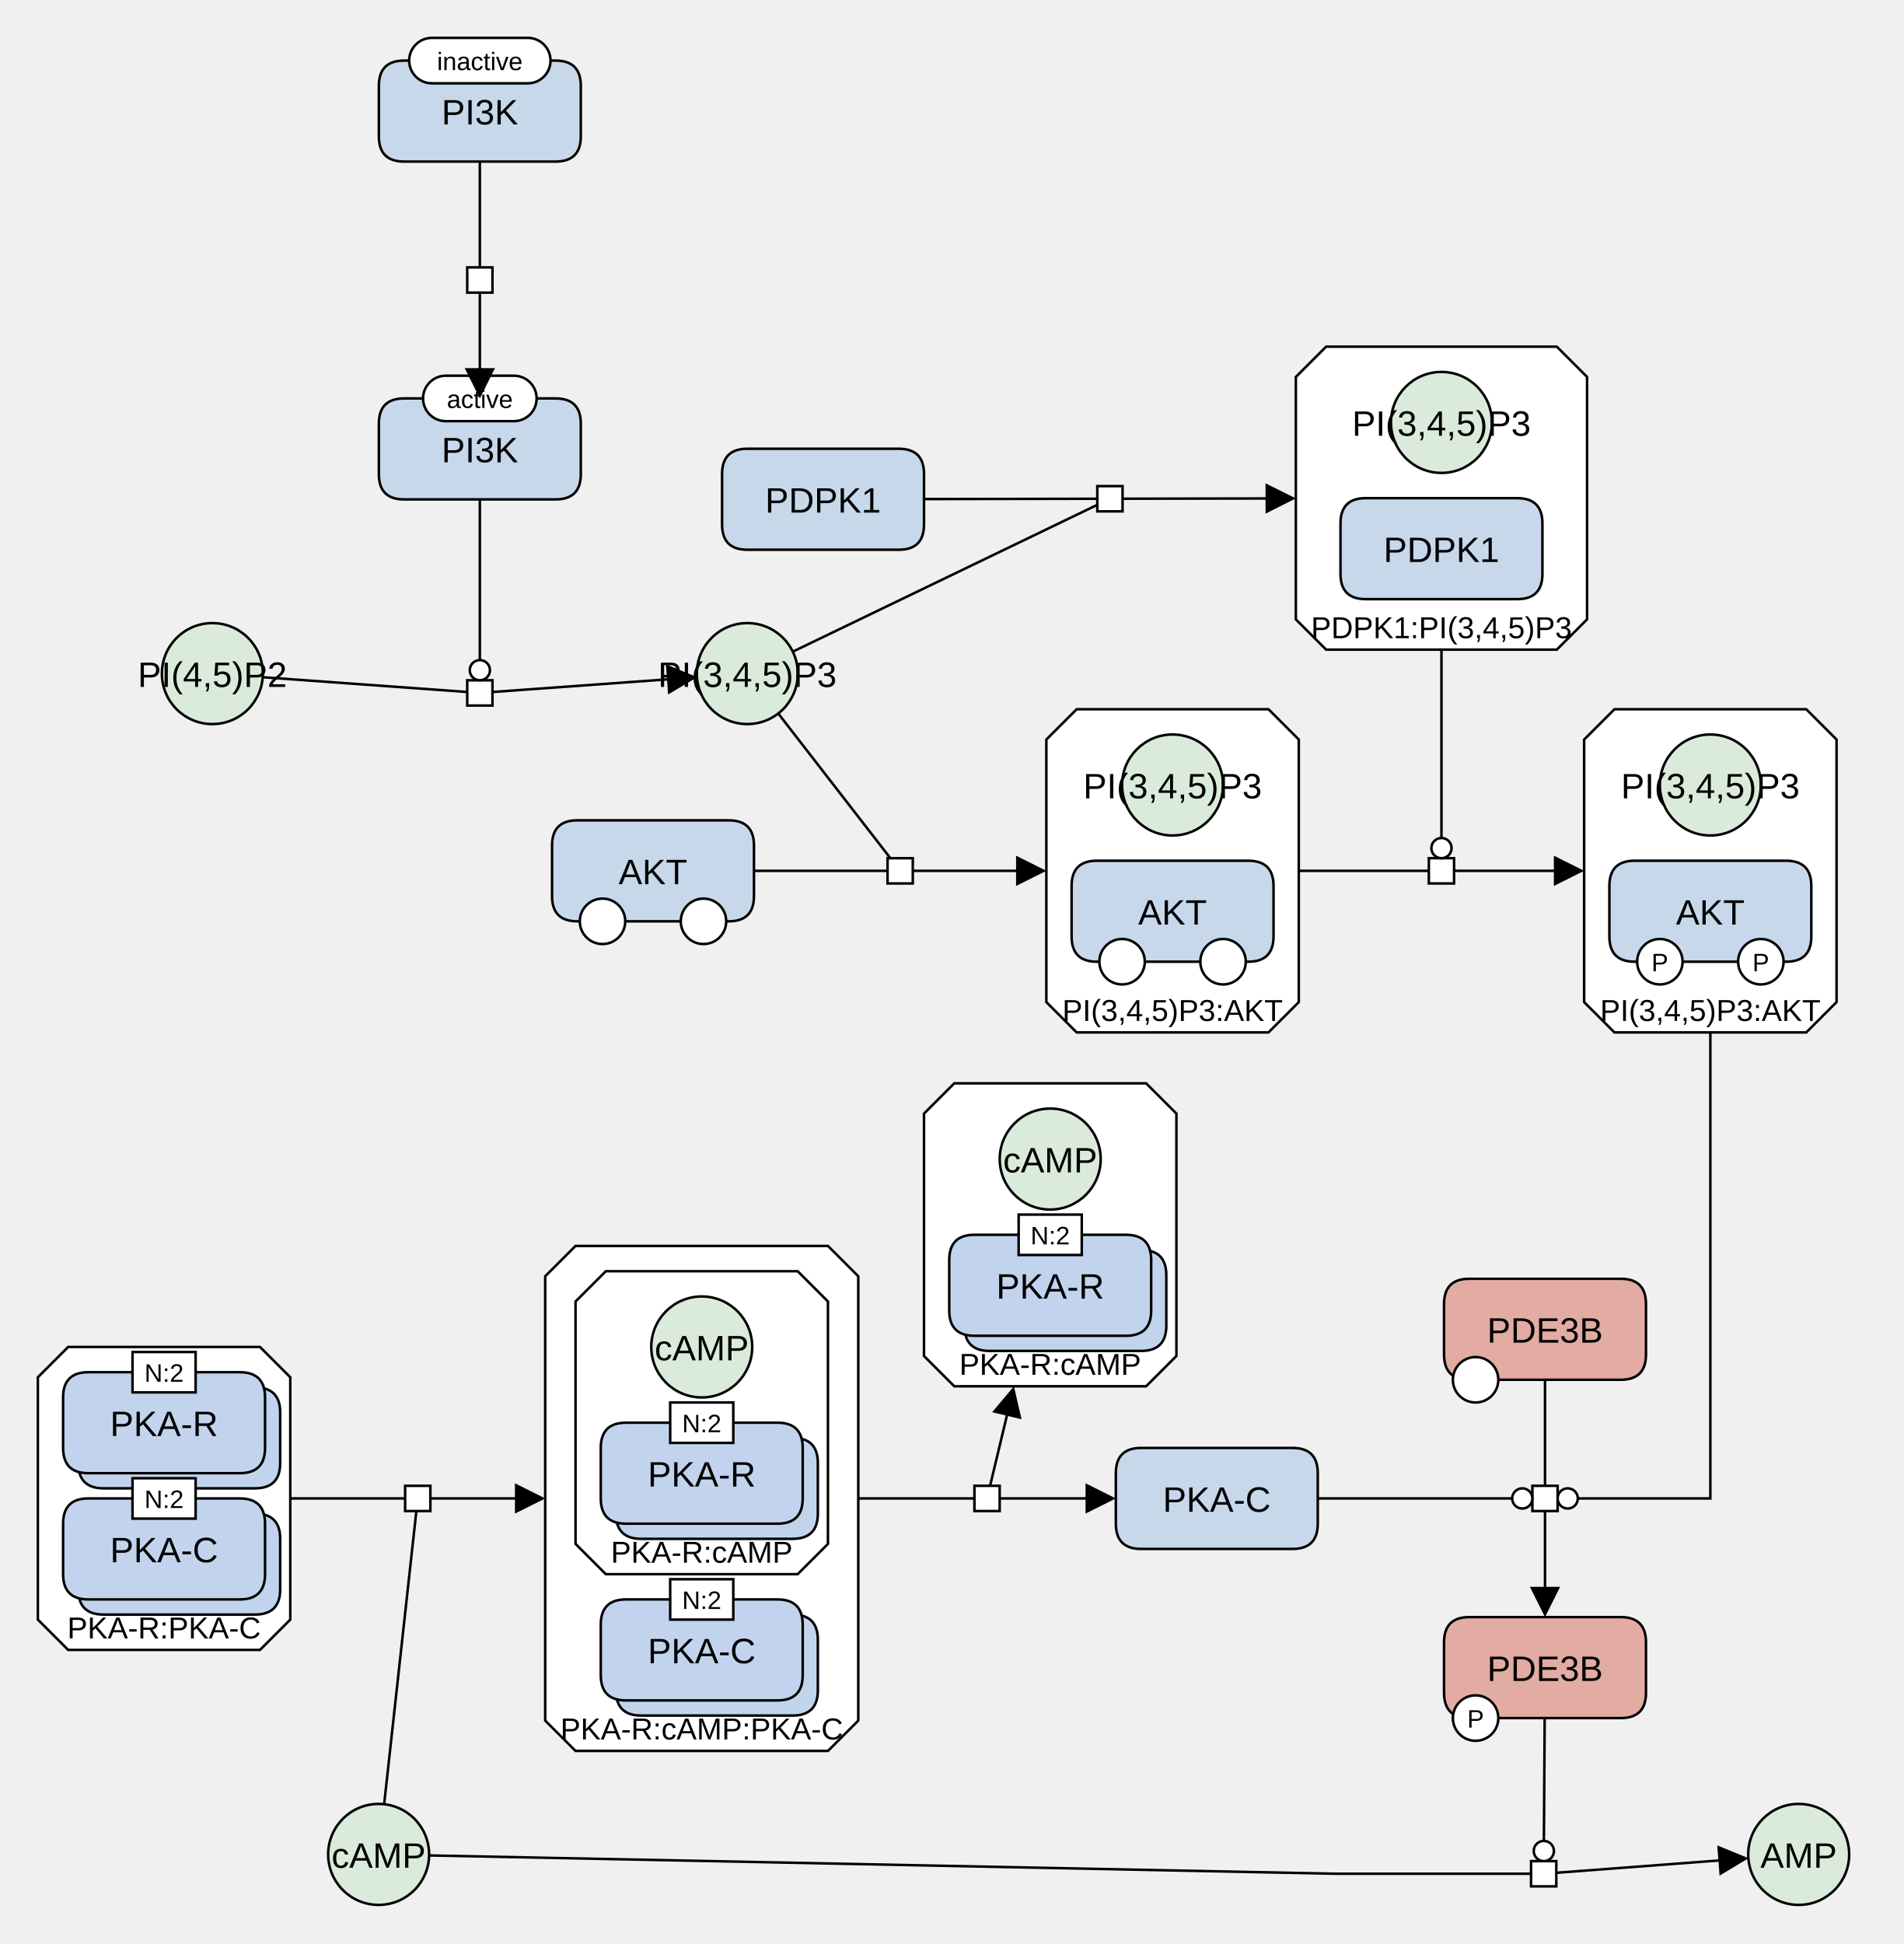
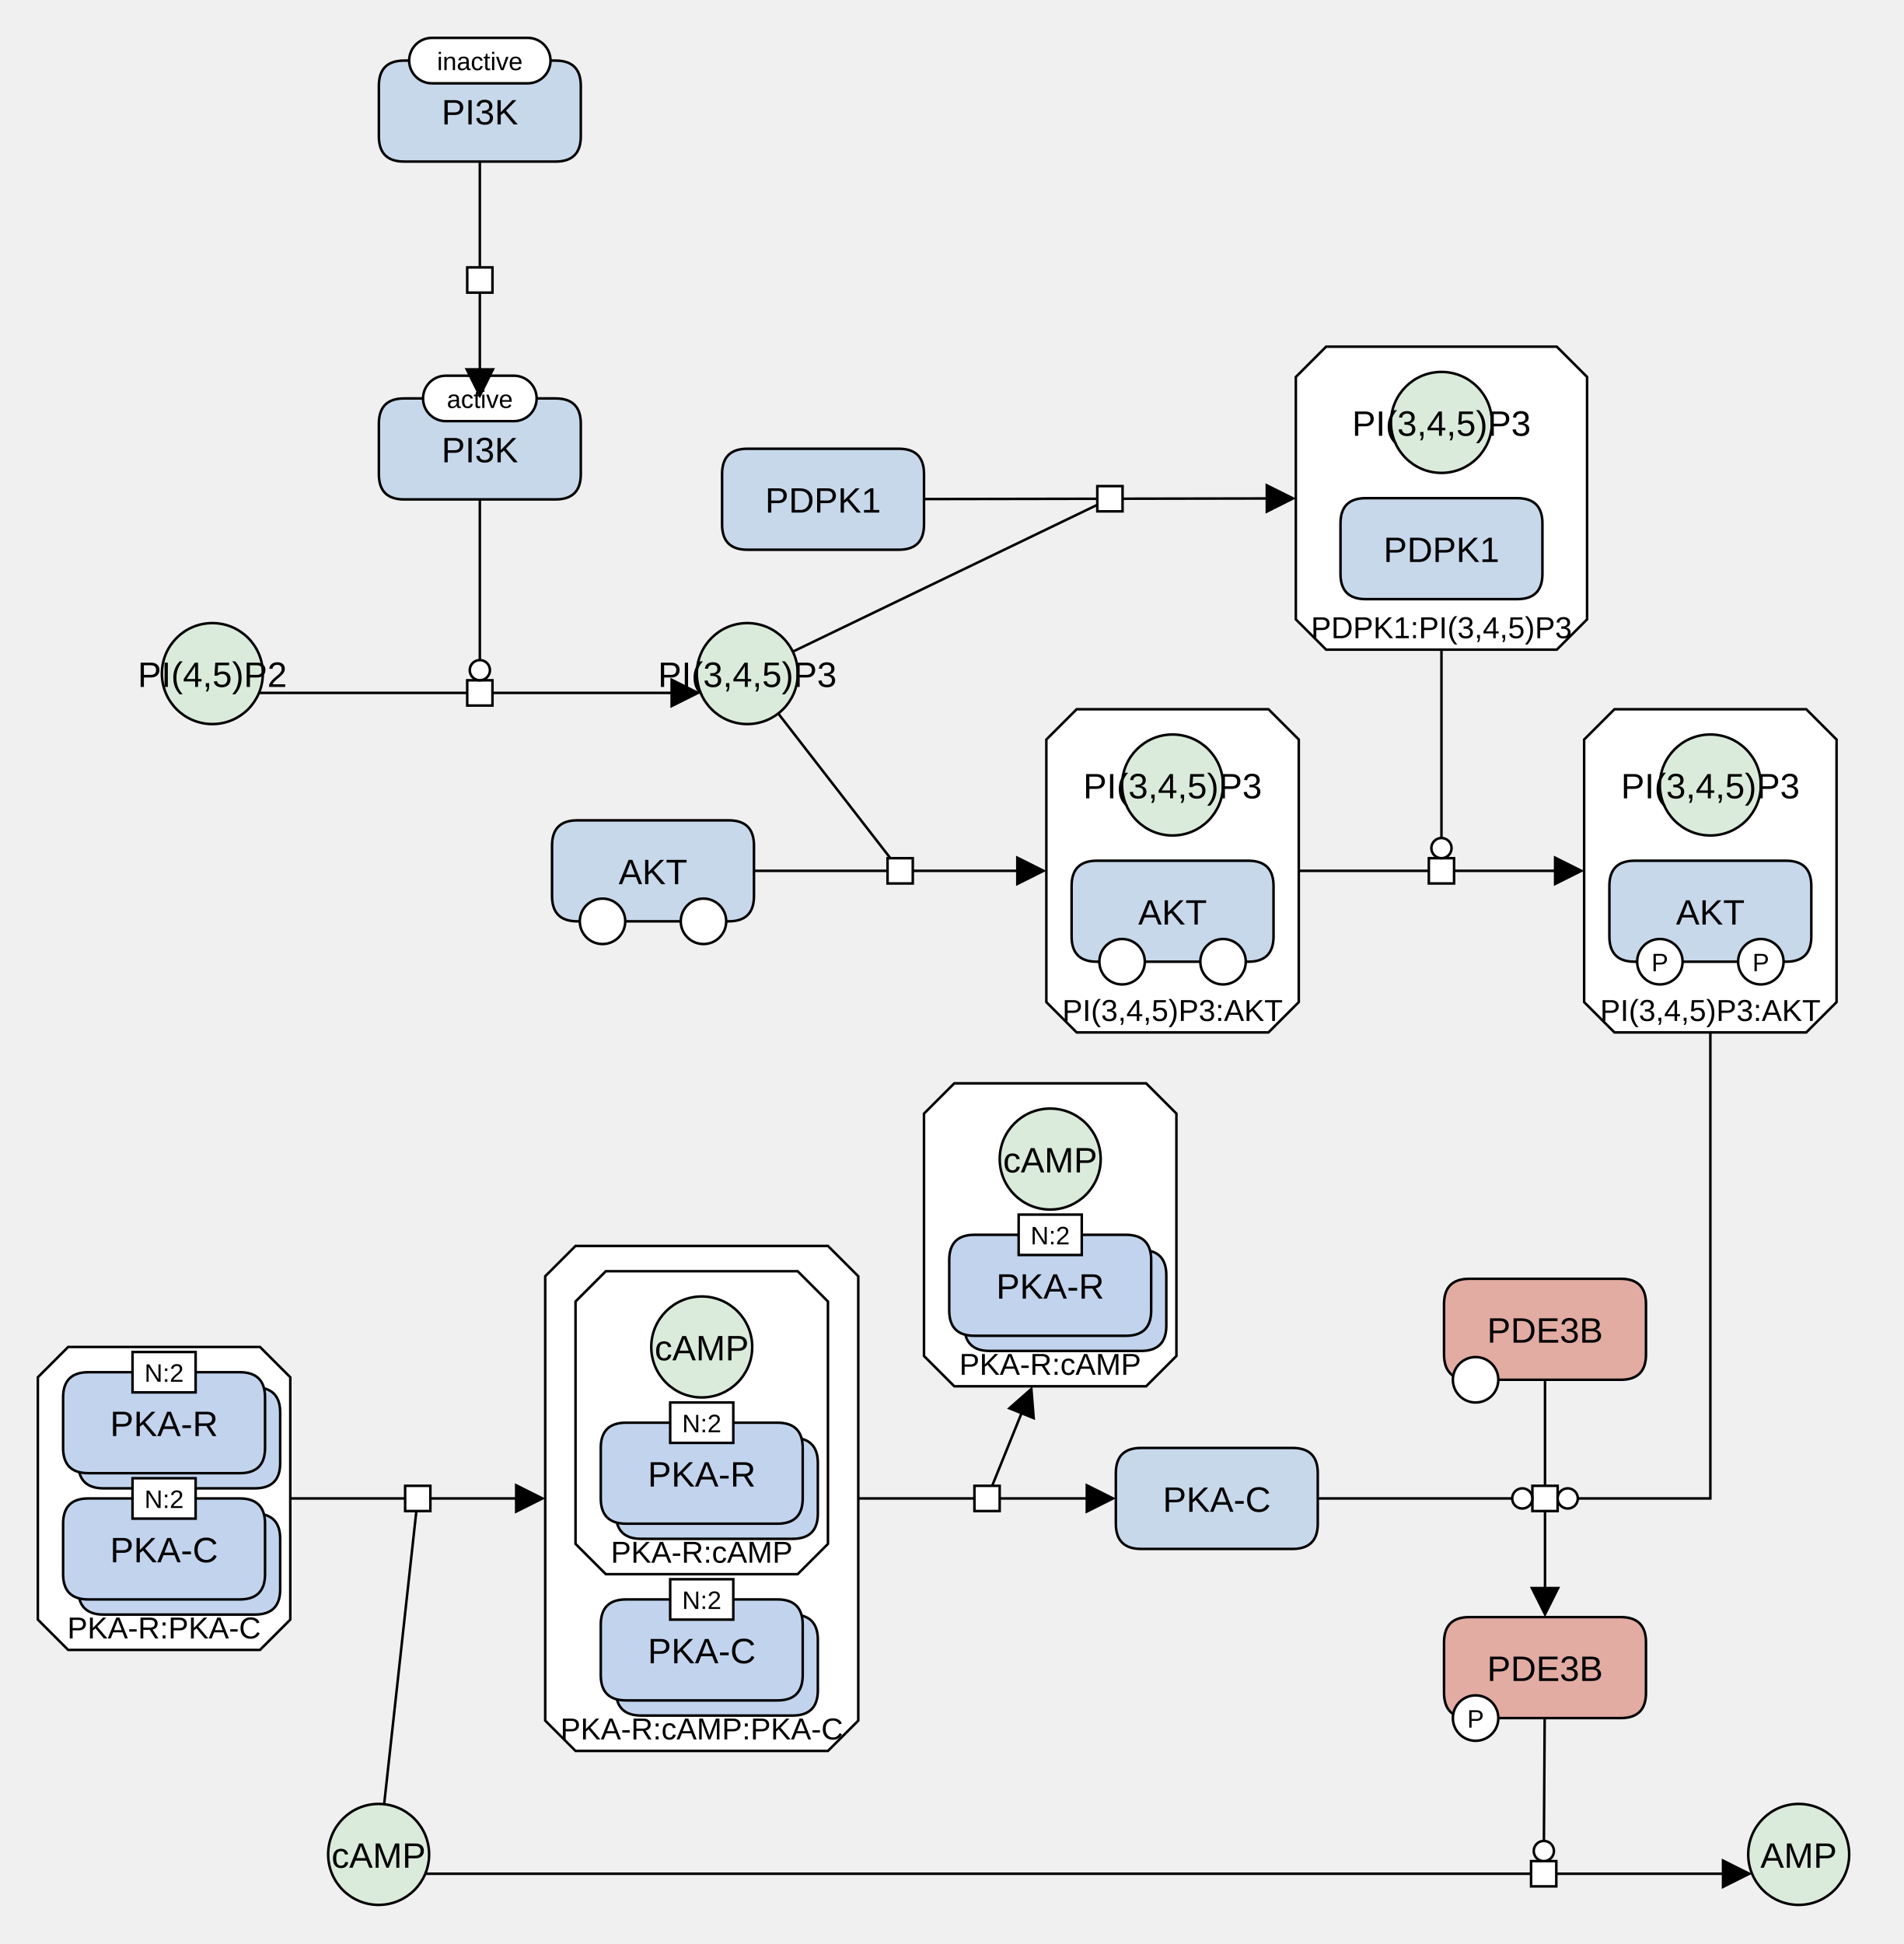
<svg xmlns="http://www.w3.org/2000/svg" width="754" height="770" viewBox="0 0 754 770" stroke-linecap="butt" stroke-miterlimit="10">
  <g transform="translate(-31,-16)">
    <path d="M181.095 183.815 Q181.095 173.815 191.095 173.815 L251.095 173.815 Q261.095 173.815 261.095 183.815 L261.095 203.815 Q261.095 213.815 251.095 213.815 L191.095 213.815 Q181.095 213.815 181.095 203.815 Z" fill="#C8D8EB" class="c-protein" stroke="none" />
    <path d="M181.095 183.815 Q181.095 173.815 191.095 173.815 L251.095 173.815 Q261.095 173.815 261.095 183.815 L261.095 203.815 Q261.095 213.815 251.095 213.815 L191.095 213.815 Q181.095 213.815 181.095 203.815 Z" fill="none" stroke="#000000" />
    <text x="221.095" y="199.106" text-anchor="middle" font-family="'Dialog', Arial, Helvetica, sans-serif" font-size="14" fill="#000000" class="t-protein" stroke="none" xml:space="preserve">PI3K</text>
    <path d="M198.595 173.815 C198.595 168.844 202.624 164.815 207.595 164.815 L234.595 164.815 C239.566 164.815 243.595 168.844 243.595 173.815 L243.595 173.815 C243.595 178.786 239.566 182.815 234.595 182.815 L207.595 182.815 C202.624 182.815 198.595 178.786 198.595 173.815 Z" fill="#FFFFFF" class="c-white" stroke="none" />
    <path d="M198.595 173.815 C198.595 168.844 202.624 164.815 207.595 164.815 L234.595 164.815 C239.566 164.815 243.595 168.844 243.595 173.815 L243.595 173.815 C243.595 178.786 239.566 182.815 234.595 182.815 L207.595 182.815 C202.624 182.815 198.595 178.786 198.595 173.815 Z" fill="none" stroke="#000000" />
    <text x="221.095" y="177.595" text-anchor="middle" font-family="'Dialog', Arial, Helvetica, sans-serif" font-size="10" fill="#000000" class="t-white" stroke="none" xml:space="preserve">active</text>
    <path d="M556.361 153.315 L647.741 153.315 L659.741 165.315 L659.741 261.315 L647.741 273.315 L556.361 273.315 L544.361 261.315 L544.361 165.315 Z" fill="#FFFFFF" class="c-complex" stroke="none" />
    <path d="M556.361 153.315 L647.741 153.315 L659.741 165.315 L659.741 261.315 L647.741 273.315 L556.361 273.315 L544.361 261.315 L544.361 165.315 Z" fill="none" stroke="#000000" />
    <text x="602.051" y="268.779" text-anchor="middle" font-family="'Dialog', Arial, Helvetica, sans-serif" font-size="12" fill="#000000" class="t-page" stroke="none" xml:space="preserve">PDPK1:PI(3,4,5)P3</text>
    <path d="M562.051 223.315 Q562.051 213.315 572.051 213.315 L632.051 213.315 Q642.051 213.315 642.051 223.315 L642.051 243.315 Q642.051 253.315 632.051 253.315 L572.051 253.315 Q562.051 253.315 562.051 243.315 Z" fill="#C8D8EB" class="c-protein" stroke="none" />
    <path d="M562.051 223.315 Q562.051 213.315 572.051 213.315 L632.051 213.315 Q642.051 213.315 642.051 223.315 L642.051 243.315 Q642.051 253.315 632.051 253.315 L572.051 253.315 Q562.051 253.315 562.051 243.315 Z" fill="none" stroke="#000000" />
    <text x="602.051" y="238.606" text-anchor="middle" font-family="'Dialog', Arial, Helvetica, sans-serif" font-size="14" fill="#000000" class="t-protein" stroke="none" xml:space="preserve">PDPK1</text>
    <path d="M582.051 183.315 C582.051 172.268 591.005 163.315 602.051 163.315 L602.051 163.315 C613.097 163.315 622.051 172.268 622.051 183.315 L622.051 183.315 C622.051 194.361 613.097 203.315 602.051 203.315 L602.051 203.315 C591.005 203.315 582.051 194.361 582.051 183.315 Z" fill="#DBEBDB" class="c-metabolite" stroke="none" />
    <path d="M582.051 183.315 C582.051 172.268 591.005 163.315 602.051 163.315 L602.051 163.315 C613.097 163.315 622.051 172.268 622.051 183.315 L622.051 183.315 C622.051 194.361 613.097 203.315 602.051 203.315 L602.051 203.315 C591.005 203.315 582.051 194.361 582.051 183.315 Z" fill="none" stroke="#000000" />
    <text x="602.051" y="188.606" text-anchor="middle" font-family="'Dialog', Arial, Helvetica, sans-serif" font-size="14" fill="#000000" class="t-complex" stroke="none" xml:space="preserve">PI(3,4,5)P3</text>
    <path d="M473.052 599.516 Q473.052 589.516 483.052 589.516 L543.052 589.516 Q553.052 589.516 553.052 599.516 L553.052 619.516 Q553.052 629.516 543.052 629.516 L483.052 629.516 Q473.052 629.516 473.052 619.516 Z" fill="#C8D8EB" class="c-protein" stroke="none" />
    <path d="M473.052 599.516 Q473.052 589.516 483.052 589.516 L543.052 589.516 Q553.052 589.516 553.052 599.516 L553.052 619.516 Q553.052 629.516 543.052 629.516 L483.052 629.516 Q473.052 629.516 473.052 619.516 Z" fill="none" stroke="#000000" />
    <text x="513.052" y="614.807" text-anchor="middle" font-family="'Dialog', Arial, Helvetica, sans-serif" font-size="14" fill="#000000" class="t-protein" stroke="none" xml:space="preserve">PKA-C</text>
    <path d="M670.575 296.926 L746.575 296.926 L758.575 308.926 L758.575 412.926 L746.575 424.926 L670.575 424.926 L658.575 412.926 L658.575 308.926 Z" fill="#FFFFFF" class="c-complex" stroke="none" />
    <path d="M670.575 296.926 L746.575 296.926 L758.575 308.926 L758.575 412.926 L746.575 424.926 L670.575 424.926 L658.575 412.926 L658.575 308.926 Z" fill="none" stroke="#000000" />
    <text x="708.575" y="420.39" text-anchor="middle" font-family="'Dialog', Arial, Helvetica, sans-serif" font-size="12" fill="#000000" class="t-page" stroke="none" xml:space="preserve">PI(3,4,5)P3:AKT</text>
    <path d="M688.575 326.926 C688.575 315.88 697.529 306.926 708.575 306.926 L708.575 306.926 C719.621 306.926 728.575 315.88 728.575 326.926 L728.575 326.926 C728.575 337.972 719.621 346.926 708.575 346.926 L708.575 346.926 C697.529 346.926 688.575 337.972 688.575 326.926 Z" fill="#DBEBDB" class="c-metabolite" stroke="none" />
    <path d="M688.575 326.926 C688.575 315.88 697.529 306.926 708.575 306.926 L708.575 306.926 C719.621 306.926 728.575 315.88 728.575 326.926 L728.575 326.926 C728.575 337.972 719.621 346.926 708.575 346.926 L708.575 346.926 C697.529 346.926 688.575 337.972 688.575 326.926 Z" fill="none" stroke="#000000" />
    <text x="708.575" y="332.217" text-anchor="middle" font-family="'Dialog', Arial, Helvetica, sans-serif" font-size="14" fill="#000000" class="t-complex" stroke="none" xml:space="preserve">PI(3,4,5)P3</text>
    <path d="M668.575 366.926 Q668.575 356.926 678.575 356.926 L738.575 356.926 Q748.575 356.926 748.575 366.926 L748.575 386.926 Q748.575 396.926 738.575 396.926 L678.575 396.926 Q668.575 396.926 668.575 386.926 Z" fill="#C8D8EB" class="c-protein" stroke="none" />
    <path d="M668.575 366.926 Q668.575 356.926 678.575 356.926 L738.575 356.926 Q748.575 356.926 748.575 366.926 L748.575 386.926 Q748.575 396.926 738.575 396.926 L678.575 396.926 Q668.575 396.926 668.575 386.926 Z" fill="none" stroke="#000000" />
    <text x="708.575" y="382.217" text-anchor="middle" font-family="'Dialog', Arial, Helvetica, sans-serif" font-size="14" fill="#000000" class="t-protein" stroke="none" xml:space="preserve">AKT</text>
    <path d="M679.575 396.926 C679.575 391.955 683.605 387.926 688.575 387.926 L688.575 387.926 C693.546 387.926 697.575 391.955 697.575 396.926 L697.575 396.926 C697.575 401.897 693.546 405.926 688.575 405.926 L688.575 405.926 C683.605 405.926 679.575 401.897 679.575 396.926 Z" fill="#FFFFFF" class="c-white" stroke="none" />
    <path d="M679.575 396.926 C679.575 391.955 683.605 387.926 688.575 387.926 L688.575 387.926 C693.546 387.926 697.575 391.955 697.575 396.926 L697.575 396.926 C697.575 401.897 693.546 405.926 688.575 405.926 L688.575 405.926 C683.605 405.926 679.575 401.897 679.575 396.926 Z" fill="none" stroke="#000000" />
    <text x="688.575" y="400.706" text-anchor="middle" font-family="'Dialog', Arial, Helvetica, sans-serif" font-size="10" fill="#000000" class="t-white" stroke="none" xml:space="preserve">P</text>
    <path d="M719.575 396.926 C719.575 391.955 723.605 387.926 728.575 387.926 L728.575 387.926 C733.546 387.926 737.575 391.955 737.575 396.926 L737.575 396.926 C737.575 401.897 733.546 405.926 728.575 405.926 L728.575 405.926 C723.605 405.926 719.575 401.897 719.575 396.926 Z" fill="#FFFFFF" class="c-white" stroke="none" />
    <path d="M719.575 396.926 C719.575 391.955 723.605 387.926 728.575 387.926 L728.575 387.926 C733.546 387.926 737.575 391.955 737.575 396.926 L737.575 396.926 C737.575 401.897 733.546 405.926 728.575 405.926 L728.575 405.926 C723.605 405.926 719.575 401.897 719.575 396.926 Z" fill="none" stroke="#000000" />
    <text x="728.575" y="400.706" text-anchor="middle" font-family="'Dialog', Arial, Helvetica, sans-serif" font-size="10" fill="#000000" class="t-white" stroke="none" xml:space="preserve">P</text>
    <path d="M603.075 532.516 Q603.075 522.516 613.075 522.516 L673.075 522.516 Q683.075 522.516 683.075 532.516 L683.075 552.516 Q683.075 562.516 673.075 562.516 L613.075 562.516 Q603.075 562.516 603.075 552.516 Z" fill="#E2ACA3" class="c-hlProtein" stroke="none" />
    <path d="M603.075 532.516 Q603.075 522.516 613.075 522.516 L673.075 522.516 Q683.075 522.516 683.075 532.516 L683.075 552.516 Q683.075 562.516 673.075 562.516 L613.075 562.516 Q603.075 562.516 603.075 552.516 Z" fill="none" stroke="#000000" />
    <text x="643.075" y="547.807" text-anchor="middle" font-family="'Dialog', Arial, Helvetica, sans-serif" font-size="14" fill="#000000" class="t-hlProtein" stroke="none" xml:space="preserve">PDE3B</text>
    <path d="M606.575 562.516 C606.575 557.545 610.605 553.516 615.575 553.516 L615.575 553.516 C620.546 553.516 624.575 557.545 624.575 562.516 L624.575 562.516 C624.575 567.487 620.546 571.516 615.575 571.516 L615.575 571.516 C610.605 571.516 606.575 567.487 606.575 562.516 Z" fill="#FFFFFF" class="c-white" stroke="none" />
    <path d="M606.575 562.516 C606.575 557.545 610.605 553.516 615.575 553.516 L615.575 553.516 C620.546 553.516 624.575 557.545 624.575 562.516 L624.575 562.516 C624.575 567.487 620.546 571.516 615.575 571.516 L615.575 571.516 C610.605 571.516 606.575 567.487 606.575 562.516 Z" fill="none" stroke="#000000" />
    <path d="M603.075 666.516 Q603.075 656.516 613.075 656.516 L673.075 656.516 Q683.075 656.516 683.075 666.516 L683.075 686.516 Q683.075 696.516 673.075 696.516 L613.075 696.516 Q603.075 696.516 603.075 686.516 Z" fill="#E2ACA3" class="c-hlProtein" stroke="none" />
    <path d="M603.075 666.516 Q603.075 656.516 613.075 656.516 L673.075 656.516 Q683.075 656.516 683.075 666.516 L683.075 686.516 Q683.075 696.516 673.075 696.516 L613.075 696.516 Q603.075 696.516 603.075 686.516 Z" fill="none" stroke="#000000" />
    <text x="643.075" y="681.807" text-anchor="middle" font-family="'Dialog', Arial, Helvetica, sans-serif" font-size="14" fill="#000000" class="t-hlProtein" stroke="none" xml:space="preserve">PDE3B</text>
    <path d="M606.575 696.516 C606.575 691.545 610.605 687.516 615.575 687.516 L615.575 687.516 C620.546 687.516 624.575 691.545 624.575 696.516 L624.575 696.516 C624.575 701.487 620.546 705.516 615.575 705.516 L615.575 705.516 C610.605 705.516 606.575 701.487 606.575 696.516 Z" fill="#FFFFFF" class="c-white" stroke="none" />
    <path d="M606.575 696.516 C606.575 691.545 610.605 687.516 615.575 687.516 L615.575 687.516 C620.546 687.516 624.575 691.545 624.575 696.516 L624.575 696.516 C624.575 701.487 620.546 705.516 615.575 705.516 L615.575 705.516 C610.605 705.516 606.575 701.487 606.575 696.516 Z" fill="none" stroke="#000000" />
    <text x="615.575" y="700.295" text-anchor="middle" font-family="'Dialog', Arial, Helvetica, sans-serif" font-size="10" fill="#000000" class="t-white" stroke="none" xml:space="preserve">P</text>
    <path d="M161 750.516 C161 739.47 169.954 730.516 181 730.516 L181 730.516 C192.046 730.516 201 739.47 201 750.516 L201 750.516 C201 761.562 192.046 770.516 181 770.516 L181 770.516 C169.954 770.516 161 761.562 161 750.516 Z" fill="#DBEBDB" class="c-metabolite" stroke="none" />
    <path d="M161 750.516 C161 739.47 169.954 730.516 181 730.516 L181 730.516 C192.046 730.516 201 739.47 201 750.516 L201 750.516 C201 761.562 192.046 770.516 181 770.516 L181 770.516 C169.954 770.516 161 761.562 161 750.516 Z" fill="none" stroke="#000000" />
    <text x="181" y="755.807" text-anchor="middle" font-family="'Dialog', Arial, Helvetica, sans-serif" font-size="14" fill="#000000" class="t-metabolite" stroke="none" xml:space="preserve">cAMP</text>
    <path d="M723.575 750.516 C723.575 739.47 732.529 730.516 743.575 730.516 L743.575 730.516 C754.621 730.516 763.575 739.47 763.575 750.516 L763.575 750.516 C763.575 761.562 754.621 770.516 743.575 770.516 L743.575 770.516 C732.529 770.516 723.575 761.562 723.575 750.516 Z" fill="#DBEBDB" class="c-metabolite" stroke="none" />
    <path d="M723.575 750.516 C723.575 739.47 732.529 730.516 743.575 730.516 L743.575 730.516 C754.621 730.516 763.575 739.47 763.575 750.516 L763.575 750.516 C763.575 761.562 754.621 770.516 743.575 770.516 L743.575 770.516 C732.529 770.516 723.575 761.562 723.575 750.516 Z" fill="none" stroke="#000000" />
    <text x="743.575" y="755.807" text-anchor="middle" font-family="'Dialog', Arial, Helvetica, sans-serif" font-size="14" fill="#000000" class="t-metabolite" stroke="none" xml:space="preserve">AMP</text>
    <path d="M181.095 50 Q181.095 40 191.095 40 L251.095 40 Q261.095 40 261.095 50 L261.095 70 Q261.095 80 251.095 80 L191.095 80 Q181.095 80 181.095 70 Z" fill="#C8D8EB" class="c-protein" stroke="none" />
    <path d="M181.095 50 Q181.095 40 191.095 40 L251.095 40 Q261.095 40 261.095 50 L261.095 70 Q261.095 80 251.095 80 L191.095 80 Q181.095 80 181.095 70 Z" fill="none" stroke="#000000" />
    <text x="221.095" y="65.291" text-anchor="middle" font-family="'Dialog', Arial, Helvetica, sans-serif" font-size="14" fill="#000000" class="t-protein" stroke="none" xml:space="preserve">PI3K</text>
    <path d="M193.095 40 C193.095 35.029 197.124 31 202.095 31 L240.095 31 C245.066 31 249.095 35.029 249.095 40 L249.095 40 C249.095 44.971 245.066 49 240.095 49 L202.095 49 C197.124 49 193.095 44.971 193.095 40 Z" fill="#FFFFFF" class="c-white" stroke="none" />
    <path d="M193.095 40 C193.095 35.029 197.124 31 202.095 31 L240.095 31 C245.066 31 249.095 35.029 249.095 40 L249.095 40 C249.095 44.971 245.066 49 240.095 49 L202.095 49 C197.124 49 193.095 44.971 193.095 40 Z" fill="none" stroke="#000000" />
    <text x="221.095" y="43.779" text-anchor="middle" font-family="'Dialog', Arial, Helvetica, sans-serif" font-size="10" fill="#000000" class="t-white" stroke="none" xml:space="preserve">inactive</text>
    <path d="M249.696 350.926 Q249.696 340.926 259.696 340.926 L319.696 340.926 Q329.696 340.926 329.696 350.926 L329.696 370.926 Q329.696 380.926 319.696 380.926 L259.696 380.926 Q249.696 380.926 249.696 370.926 Z" fill="#C8D8EB" class="c-protein" stroke="none" />
    <path d="M249.696 350.926 Q249.696 340.926 259.696 340.926 L319.696 340.926 Q329.696 340.926 329.696 350.926 L329.696 370.926 Q329.696 380.926 319.696 380.926 L259.696 380.926 Q249.696 380.926 249.696 370.926 Z" fill="none" stroke="#000000" />
    <text x="289.696" y="366.217" text-anchor="middle" font-family="'Dialog', Arial, Helvetica, sans-serif" font-size="14" fill="#000000" class="t-protein" stroke="none" xml:space="preserve">AKT</text>
    <path d="M260.696 380.926 C260.696 375.955 264.726 371.926 269.696 371.926 L269.696 371.926 C274.667 371.926 278.696 375.955 278.696 380.926 L278.696 380.926 C278.696 385.897 274.667 389.926 269.696 389.926 L269.696 389.926 C264.726 389.926 260.696 385.897 260.696 380.926 Z" fill="#FFFFFF" class="c-white" stroke="none" />
    <path d="M260.696 380.926 C260.696 375.955 264.726 371.926 269.696 371.926 L269.696 371.926 C274.667 371.926 278.696 375.955 278.696 380.926 L278.696 380.926 C278.696 385.897 274.667 389.926 269.696 389.926 L269.696 389.926 C264.726 389.926 260.696 385.897 260.696 380.926 Z" fill="none" stroke="#000000" />
    <path d="M300.696 380.926 C300.696 375.955 304.726 371.926 309.696 371.926 L309.696 371.926 C314.667 371.926 318.696 375.955 318.696 380.926 L318.696 380.926 C318.696 385.897 314.667 389.926 309.696 389.926 L309.696 389.926 C304.726 389.926 300.696 385.897 300.696 380.926 Z" fill="#FFFFFF" class="c-white" stroke="none" />
    <path d="M300.696 380.926 C300.696 375.955 304.726 371.926 309.696 371.926 L309.696 371.926 C314.667 371.926 318.696 375.955 318.696 380.926 L318.696 380.926 C318.696 385.897 314.667 389.926 309.696 389.926 L309.696 389.926 C304.726 389.926 300.696 385.897 300.696 380.926 Z" fill="none" stroke="#000000" />
    <path d="M58 549.516 L134 549.516 L146 561.516 L146 657.516 L134 669.516 L58 669.516 L46 657.516 L46 561.516 Z" fill="#FFFFFF" class="c-complex" stroke="none" />
    <path d="M58 549.516 L134 549.516 L146 561.516 L146 657.516 L134 669.516 L58 669.516 L46 657.516 L46 561.516 Z" fill="none" stroke="#000000" />
    <text x="96" y="664.98" text-anchor="middle" font-family="'Dialog', Arial, Helvetica, sans-serif" font-size="12" fill="#000000" class="t-complex" stroke="none" xml:space="preserve">PKA-R:PKA-C</text>
    <path d="M62 575.516 Q62 565.516 72 565.516 L132 565.516 Q142 565.516 142 575.516 L142 595.516 Q142 605.516 132 605.516 L72 605.516 Q62 605.516 62 595.516 Z" fill="#C2D4ED" class="c-protein" stroke="none" />
    <path d="M62 575.516 Q62 565.516 72 565.516 L132 565.516 Q142 565.516 142 575.516 L142 595.516 Q142 605.516 132 605.516 L72 605.516 Q62 605.516 62 595.516 Z" fill="none" stroke="#000000" />
    <path d="M56 569.516 Q56 559.516 66 559.516 L126 559.516 Q136 559.516 136 569.516 L136 589.516 Q136 599.516 126 599.516 L66 599.516 Q56 599.516 56 589.516 Z" fill="#C2D4ED" class="c-protein" stroke="none" />
    <path d="M56 569.516 Q56 559.516 66 559.516 L126 559.516 Q136 559.516 136 569.516 L136 589.516 Q136 599.516 126 599.516 L66 599.516 Q56 599.516 56 589.516 Z" fill="none" stroke="#000000" />
    <text x="96" y="584.807" text-anchor="middle" font-family="'Dialog', Arial, Helvetica, sans-serif" font-size="14" fill="#000000" class="t-protein" stroke="none" xml:space="preserve">PKA-R</text>
    <path d="M83.5 551.516 L108.5 551.516 L108.5 567.516 L83.5 567.516 Z" fill="#FFFFFF" class="c-white" stroke="none" />
    <path d="M83.5 551.516 L108.5 551.516 L108.5 567.516 L83.5 567.516 Z" fill="none" stroke="#000000" />
    <text x="96" y="563.295" text-anchor="middle" font-family="'Dialog', Arial, Helvetica, sans-serif" font-size="10" fill="#000000" class="t-white" stroke="none" xml:space="preserve">N:2</text>
    <path d="M62 625.516 Q62 615.516 72 615.516 L132 615.516 Q142 615.516 142 625.516 L142 645.516 Q142 655.516 132 655.516 L72 655.516 Q62 655.516 62 645.516 Z" fill="#C2D4ED" class="c-protein" stroke="none" />
    <path d="M62 625.516 Q62 615.516 72 615.516 L132 615.516 Q142 615.516 142 625.516 L142 645.516 Q142 655.516 132 655.516 L72 655.516 Q62 655.516 62 645.516 Z" fill="none" stroke="#000000" />
    <path d="M56 619.516 Q56 609.516 66 609.516 L126 609.516 Q136 609.516 136 619.516 L136 639.516 Q136 649.516 126 649.516 L66 649.516 Q56 649.516 56 639.516 Z" fill="#C2D4ED" class="c-protein" stroke="none" />
    <path d="M56 619.516 Q56 609.516 66 609.516 L126 609.516 Q136 609.516 136 619.516 L136 639.516 Q136 649.516 126 649.516 L66 649.516 Q56 649.516 56 639.516 Z" fill="none" stroke="#000000" />
    <text x="96" y="634.807" text-anchor="middle" font-family="'Dialog', Arial, Helvetica, sans-serif" font-size="14" fill="#000000" class="t-protein" stroke="none" xml:space="preserve">PKA-C</text>
    <path d="M83.5 601.516 L108.5 601.516 L108.5 617.516 L83.5 617.516 Z" fill="#FFFFFF" class="c-white" stroke="none" />
    <path d="M83.5 601.516 L108.5 601.516 L108.5 617.516 L83.5 617.516 Z" fill="none" stroke="#000000" />
    <text x="96" y="613.295" text-anchor="middle" font-family="'Dialog', Arial, Helvetica, sans-serif" font-size="10" fill="#000000" class="t-white" stroke="none" xml:space="preserve">N:2</text>
    <path d="M258.993 509.516 L359.013 509.516 L371.013 521.516 L371.013 697.516 L359.013 709.516 L258.993 709.516 L246.993 697.516 L246.993 521.516 Z" fill="#FFFFFF" class="c-complex" stroke="none" />
    <path d="M258.993 509.516 L359.013 509.516 L371.013 521.516 L371.013 697.516 L359.013 709.516 L258.993 709.516 L246.993 697.516 L246.993 521.516 Z" fill="none" stroke="#000000" />
    <text x="309.003" y="704.98" text-anchor="middle" font-family="'Dialog', Arial, Helvetica, sans-serif" font-size="12" fill="#000000" class="t-page" stroke="none" xml:space="preserve">PKA-R:cAMP:PKA-C</text>
    <path d="M271.003 519.516 L347.003 519.516 L359.003 531.516 L359.003 627.516 L347.003 639.516 L271.003 639.516 L259.003 627.516 L259.003 531.516 Z" fill="#FFFFFF" class="c-complex" stroke="none" />
    <path d="M271.003 519.516 L347.003 519.516 L359.003 531.516 L359.003 627.516 L347.003 639.516 L271.003 639.516 L259.003 627.516 L259.003 531.516 Z" fill="none" stroke="#000000" />
    <text x="309.003" y="634.98" text-anchor="middle" font-family="'Dialog', Arial, Helvetica, sans-serif" font-size="12" fill="#000000" class="t-complex" stroke="none" xml:space="preserve">PKA-R:cAMP</text>
    <path d="M275.003 595.516 Q275.003 585.516 285.003 585.516 L345.003 585.516 Q355.003 585.516 355.003 595.516 L355.003 615.516 Q355.003 625.516 345.003 625.516 L285.003 625.516 Q275.003 625.516 275.003 615.516 Z" fill="#C2D4ED" class="c-protein" stroke="none" />
    <path d="M275.003 595.516 Q275.003 585.516 285.003 585.516 L345.003 585.516 Q355.003 585.516 355.003 595.516 L355.003 615.516 Q355.003 625.516 345.003 625.516 L285.003 625.516 Q275.003 625.516 275.003 615.516 Z" fill="none" stroke="#000000" />
    <path d="M269.003 589.516 Q269.003 579.516 279.003 579.516 L339.003 579.516 Q349.003 579.516 349.003 589.516 L349.003 609.516 Q349.003 619.516 339.003 619.516 L279.003 619.516 Q269.003 619.516 269.003 609.516 Z" fill="#C2D4ED" class="c-protein" stroke="none" />
    <path d="M269.003 589.516 Q269.003 579.516 279.003 579.516 L339.003 579.516 Q349.003 579.516 349.003 589.516 L349.003 609.516 Q349.003 619.516 339.003 619.516 L279.003 619.516 Q269.003 619.516 269.003 609.516 Z" fill="none" stroke="#000000" />
    <text x="309.003" y="604.807" text-anchor="middle" font-family="'Dialog', Arial, Helvetica, sans-serif" font-size="14" fill="#000000" class="t-protein" stroke="none" xml:space="preserve">PKA-R</text>
    <path d="M296.503 571.516 L321.503 571.516 L321.503 587.516 L296.503 587.516 Z" fill="#FFFFFF" class="c-white" stroke="none" />
    <path d="M296.503 571.516 L321.503 571.516 L321.503 587.516 L296.503 587.516 Z" fill="none" stroke="#000000" />
    <text x="309.003" y="583.295" text-anchor="middle" font-family="'Dialog', Arial, Helvetica, sans-serif" font-size="10" fill="#000000" class="t-white" stroke="none" xml:space="preserve">N:2</text>
    <path d="M289.003 549.516 C289.003 538.47 297.957 529.516 309.003 529.516 L309.003 529.516 C320.049 529.516 329.003 538.47 329.003 549.516 L329.003 549.516 C329.003 560.562 320.049 569.516 309.003 569.516 L309.003 569.516 C297.957 569.516 289.003 560.562 289.003 549.516 Z" fill="#DBEBDB" class="c-metabolite" stroke="none" />
    <path d="M289.003 549.516 C289.003 538.47 297.957 529.516 309.003 529.516 L309.003 529.516 C320.049 529.516 329.003 538.47 329.003 549.516 L329.003 549.516 C329.003 560.562 320.049 569.516 309.003 569.516 L309.003 569.516 C297.957 569.516 289.003 560.562 289.003 549.516 Z" fill="none" stroke="#000000" />
    <text x="309.003" y="554.807" text-anchor="middle" font-family="'Dialog', Arial, Helvetica, sans-serif" font-size="14" fill="#000000" class="t-metabolite" stroke="none" xml:space="preserve">cAMP</text>
    <path d="M275.003 665.516 Q275.003 655.516 285.003 655.516 L345.003 655.516 Q355.003 655.516 355.003 665.516 L355.003 685.516 Q355.003 695.516 345.003 695.516 L285.003 695.516 Q275.003 695.516 275.003 685.516 Z" fill="#C2D4ED" class="c-protein" stroke="none" />
    <path d="M275.003 665.516 Q275.003 655.516 285.003 655.516 L345.003 655.516 Q355.003 655.516 355.003 665.516 L355.003 685.516 Q355.003 695.516 345.003 695.516 L285.003 695.516 Q275.003 695.516 275.003 685.516 Z" fill="none" stroke="#000000" />
    <path d="M269.003 659.516 Q269.003 649.516 279.003 649.516 L339.003 649.516 Q349.003 649.516 349.003 659.516 L349.003 679.516 Q349.003 689.516 339.003 689.516 L279.003 689.516 Q269.003 689.516 269.003 679.516 Z" fill="#C2D4ED" class="c-protein" stroke="none" />
    <path d="M269.003 659.516 Q269.003 649.516 279.003 649.516 L339.003 649.516 Q349.003 649.516 349.003 659.516 L349.003 679.516 Q349.003 689.516 339.003 689.516 L279.003 689.516 Q269.003 689.516 269.003 679.516 Z" fill="none" stroke="#000000" />
    <text x="309.003" y="674.807" text-anchor="middle" font-family="'Dialog', Arial, Helvetica, sans-serif" font-size="14" fill="#000000" class="t-protein" stroke="none" xml:space="preserve">PKA-C</text>
    <path d="M296.503 641.516 L321.503 641.516 L321.503 657.516 L296.503 657.516 Z" fill="#FFFFFF" class="c-white" stroke="none" />
    <path d="M296.503 641.516 L321.503 641.516 L321.503 657.516 L296.503 657.516 Z" fill="none" stroke="#000000" />
    <text x="309.003" y="653.295" text-anchor="middle" font-family="'Dialog', Arial, Helvetica, sans-serif" font-size="10" fill="#000000" class="t-white" stroke="none" xml:space="preserve">N:2</text>
    <path d="M409.052 445.092 L485.052 445.092 L497.052 457.092 L497.052 553.092 L485.052 565.092 L409.052 565.092 L397.052 553.092 L397.052 457.092 Z" fill="#FFFFFF" class="c-complex" stroke="none" />
    <path d="M409.052 445.092 L485.052 445.092 L497.052 457.092 L497.052 553.092 L485.052 565.092 L409.052 565.092 L397.052 553.092 L397.052 457.092 Z" fill="none" stroke="#000000" />
    <text x="447.052" y="560.556" text-anchor="middle" font-family="'Dialog', Arial, Helvetica, sans-serif" font-size="12" fill="#000000" class="t-complex" stroke="none" xml:space="preserve">PKA-R:cAMP</text>
    <path d="M413.052 521.092 Q413.052 511.092 423.052 511.092 L483.052 511.092 Q493.052 511.092 493.052 521.092 L493.052 541.092 Q493.052 551.092 483.052 551.092 L423.052 551.092 Q413.052 551.092 413.052 541.092 Z" fill="#C2D4ED" class="c-protein" stroke="none" />
    <path d="M413.052 521.092 Q413.052 511.092 423.052 511.092 L483.052 511.092 Q493.052 511.092 493.052 521.092 L493.052 541.092 Q493.052 551.092 483.052 551.092 L423.052 551.092 Q413.052 551.092 413.052 541.092 Z" fill="none" stroke="#000000" />
    <path d="M407.052 515.092 Q407.052 505.092 417.052 505.092 L477.052 505.092 Q487.052 505.092 487.052 515.092 L487.052 535.092 Q487.052 545.092 477.052 545.092 L417.052 545.092 Q407.052 545.092 407.052 535.092 Z" fill="#C2D4ED" class="c-protein" stroke="none" />
    <path d="M407.052 515.092 Q407.052 505.092 417.052 505.092 L477.052 505.092 Q487.052 505.092 487.052 515.092 L487.052 535.092 Q487.052 545.092 477.052 545.092 L417.052 545.092 Q407.052 545.092 407.052 535.092 Z" fill="none" stroke="#000000" />
    <text x="447.052" y="530.384" text-anchor="middle" font-family="'Dialog', Arial, Helvetica, sans-serif" font-size="14" fill="#000000" class="t-protein" stroke="none" xml:space="preserve">PKA-R</text>
    <path d="M434.552 497.092 L459.552 497.092 L459.552 513.092 L434.552 513.092 Z" fill="#FFFFFF" class="c-white" stroke="none" />
    <path d="M434.552 497.092 L459.552 497.092 L459.552 513.092 L434.552 513.092 Z" fill="none" stroke="#000000" />
    <text x="447.052" y="508.872" text-anchor="middle" font-family="'Dialog', Arial, Helvetica, sans-serif" font-size="10" fill="#000000" class="t-white" stroke="none" xml:space="preserve">N:2</text>
    <path d="M427.052 475.092 C427.052 464.046 436.006 455.092 447.052 455.092 L447.052 455.092 C458.098 455.092 467.052 464.046 467.052 475.092 L467.052 475.092 C467.052 486.139 458.098 495.092 447.052 495.092 L447.052 495.092 C436.006 495.092 427.052 486.139 427.052 475.092 Z" fill="#DBEBDB" class="c-metabolite" stroke="none" />
    <path d="M427.052 475.092 C427.052 464.046 436.006 455.092 447.052 455.092 L447.052 455.092 C458.098 455.092 467.052 464.046 467.052 475.092 L467.052 475.092 C467.052 486.139 458.098 495.092 447.052 495.092 L447.052 495.092 C436.006 495.092 427.052 486.139 427.052 475.092 Z" fill="none" stroke="#000000" />
    <text x="447.052" y="480.384" text-anchor="middle" font-family="'Dialog', Arial, Helvetica, sans-serif" font-size="14" fill="#000000" class="t-metabolite" stroke="none" xml:space="preserve">cAMP</text>
    <path d="M95.129 282.8 C95.129 271.754 104.083 262.8 115.129 262.8 L115.129 262.8 C126.175 262.8 135.129 271.754 135.129 282.8 L135.129 282.8 C135.129 293.846 126.175 302.8 115.129 302.8 L115.129 302.8 C104.083 302.8 95.129 293.846 95.129 282.8 Z" fill="#DBEBDB" class="c-metabolite" stroke="none" />
    <path d="M95.129 282.8 C95.129 271.754 104.083 262.8 115.129 262.8 L115.129 262.8 C126.175 262.8 135.129 271.754 135.129 282.8 L135.129 282.8 C135.129 293.846 126.175 302.8 115.129 302.8 L115.129 302.8 C104.083 302.8 95.129 293.846 95.129 282.8 Z" fill="none" stroke="#000000" />
    <text x="115.129" y="288.091" text-anchor="middle" font-family="'Dialog', Arial, Helvetica, sans-serif" font-size="14" fill="#000000" class="t-page" stroke="none" xml:space="preserve">PI(4,5)P2</text>
    <path d="M307.061 282.8 C307.061 271.754 316.015 262.8 327.061 262.8 L327.061 262.8 C338.107 262.8 347.061 271.754 347.061 282.8 L347.061 282.8 C347.061 293.846 338.107 302.8 327.061 302.8 L327.061 302.8 C316.015 302.8 307.061 293.846 307.061 282.8 Z" fill="#DBEBDB" class="c-metabolite" stroke="none" />
    <path d="M307.061 282.8 C307.061 271.754 316.015 262.8 327.061 262.8 L327.061 262.8 C338.107 262.8 347.061 271.754 347.061 282.8 L347.061 282.8 C347.061 293.846 338.107 302.8 327.061 302.8 L327.061 302.8 C316.015 302.8 307.061 293.846 307.061 282.8 Z" fill="none" stroke="#000000" />
    <text x="327.061" y="288.091" text-anchor="middle" font-family="'Dialog', Arial, Helvetica, sans-serif" font-size="14" fill="#000000" class="t-page" stroke="none" xml:space="preserve">PI(3,4,5)P3</text>
    <path d="M457.526 296.926 L533.526 296.926 L545.526 308.926 L545.526 412.926 L533.526 424.926 L457.526 424.926 L445.526 412.926 L445.526 308.926 Z" fill="#FFFFFF" class="c-complex" stroke="none" />
    <path d="M457.526 296.926 L533.526 296.926 L545.526 308.926 L545.526 412.926 L533.526 424.926 L457.526 424.926 L445.526 412.926 L445.526 308.926 Z" fill="none" stroke="#000000" />
    <text x="495.526" y="420.39" text-anchor="middle" font-family="'Dialog', Arial, Helvetica, sans-serif" font-size="12" fill="#000000" class="t-page" stroke="none" xml:space="preserve">PI(3,4,5)P3:AKT</text>
    <path d="M475.526 326.926 C475.526 315.88 484.48 306.926 495.526 306.926 L495.526 306.926 C506.572 306.926 515.526 315.88 515.526 326.926 L515.526 326.926 C515.526 337.972 506.572 346.926 495.526 346.926 L495.526 346.926 C484.48 346.926 475.526 337.972 475.526 326.926 Z" fill="#DBEBDB" class="c-metabolite" stroke="none" />
    <path d="M475.526 326.926 C475.526 315.88 484.48 306.926 495.526 306.926 L495.526 306.926 C506.572 306.926 515.526 315.88 515.526 326.926 L515.526 326.926 C515.526 337.972 506.572 346.926 495.526 346.926 L495.526 346.926 C484.48 346.926 475.526 337.972 475.526 326.926 Z" fill="none" stroke="#000000" />
    <text x="495.526" y="332.217" text-anchor="middle" font-family="'Dialog', Arial, Helvetica, sans-serif" font-size="14" fill="#000000" class="t-complex" stroke="none" xml:space="preserve">PI(3,4,5)P3</text>
    <path d="M455.526 366.926 Q455.526 356.926 465.526 356.926 L525.526 356.926 Q535.526 356.926 535.526 366.926 L535.526 386.926 Q535.526 396.926 525.526 396.926 L465.526 396.926 Q455.526 396.926 455.526 386.926 Z" fill="#C8D8EB" class="c-protein" stroke="none" />
    <path d="M455.526 366.926 Q455.526 356.926 465.526 356.926 L525.526 356.926 Q535.526 356.926 535.526 366.926 L535.526 386.926 Q535.526 396.926 525.526 396.926 L465.526 396.926 Q455.526 396.926 455.526 386.926 Z" fill="none" stroke="#000000" />
    <text x="495.526" y="382.217" text-anchor="middle" font-family="'Dialog', Arial, Helvetica, sans-serif" font-size="14" fill="#000000" class="t-protein" stroke="none" xml:space="preserve">AKT</text>
    <path d="M466.526 396.926 C466.526 391.955 470.555 387.926 475.526 387.926 L475.526 387.926 C480.497 387.926 484.526 391.955 484.526 396.926 L484.526 396.926 C484.526 401.897 480.497 405.926 475.526 405.926 L475.526 405.926 C470.555 405.926 466.526 401.897 466.526 396.926 Z" fill="#FFFFFF" class="c-white" stroke="none" />
    <path d="M466.526 396.926 C466.526 391.955 470.555 387.926 475.526 387.926 L475.526 387.926 C480.497 387.926 484.526 391.955 484.526 396.926 L484.526 396.926 C484.526 401.897 480.497 405.926 475.526 405.926 L475.526 405.926 C470.555 405.926 466.526 401.897 466.526 396.926 Z" fill="none" stroke="#000000" />
    <path d="M506.526 396.926 C506.526 391.955 510.555 387.926 515.526 387.926 L515.526 387.926 C520.497 387.926 524.526 391.955 524.526 396.926 L524.526 396.926 C524.526 401.897 520.497 405.926 515.526 405.926 L515.526 405.926 C510.555 405.926 506.526 401.897 506.526 396.926 Z" fill="#FFFFFF" class="c-white" stroke="none" />
    <path d="M506.526 396.926 C506.526 391.955 510.555 387.926 515.526 387.926 L515.526 387.926 C520.497 387.926 524.526 391.955 524.526 396.926 L524.526 396.926 C524.526 401.897 520.497 405.926 515.526 405.926 L515.526 405.926 C510.555 405.926 506.526 401.897 506.526 396.926 Z" fill="none" stroke="#000000" />
    <path d="M317.061 203.745 Q317.061 193.745 327.061 193.745 L387.061 193.745 Q397.061 193.745 397.061 203.745 L397.061 223.745 Q397.061 233.745 387.061 233.745 L327.061 233.745 Q317.061 233.745 317.061 223.745 Z" fill="#C8D8EB" class="c-protein" stroke="none" />
    <path d="M317.061 203.745 Q317.061 193.745 327.061 193.745 L387.061 193.745 Q397.061 193.745 397.061 203.745 L397.061 223.745 Q397.061 233.745 387.061 233.745 L327.061 233.745 Q317.061 233.745 317.061 223.745 Z" fill="none" stroke="#000000" />
    <text x="357.061" y="219.036" text-anchor="middle" font-family="'Dialog', Arial, Helvetica, sans-serif" font-size="14" fill="#000000" class="t-protein" stroke="none" xml:space="preserve">PDPK1</text>
    <path d="M597.051 355.926 L607.051 355.926 L607.051 365.926 L597.051 365.926 Z" fill="#FFFFFF" class="c-white" stroke="none" />
    <path d="M597.051 355.926 L607.051 355.926 L607.051 365.926 L597.051 365.926 Z" fill="none" stroke="#000000" />
    <path d="M216.095 121.907 L226.095 121.907 L226.095 131.907 L216.095 131.907 Z" fill="#FFFFFF" class="c-white" stroke="none" />
    <path d="M216.095 121.907 L226.095 121.907 L226.095 131.907 L216.095 131.907 Z" fill="none" stroke="#000000" />
    <path d="M637.549 753.17 L647.549 753.17 L647.549 763.17 L637.549 763.17 Z" fill="#FFFFFF" class="c-white" stroke="none" />
    <path d="M637.549 753.17 L647.549 753.17 L647.549 763.17 L637.549 763.17 Z" fill="none" stroke="#000000" />
    <path d="M216.095 285.454 L226.095 285.454 L226.095 295.454 L216.095 295.454 Z" fill="#FFFFFF" class="c-white" stroke="none" />
    <path d="M216.095 285.454 L226.095 285.454 L226.095 295.454 L216.095 295.454 Z" fill="none" stroke="#000000" />
    <path d="M382.611 355.926 L392.611 355.926 L392.611 365.926 L382.611 365.926 Z" fill="#FFFFFF" class="c-white" stroke="none" />
    <path d="M382.611 355.926 L392.611 355.926 L392.611 365.926 L382.611 365.926 Z" fill="none" stroke="#000000" />
    <path d="M465.711 208.545 L475.711 208.545 L475.711 218.545 L465.711 218.545 Z" fill="#FFFFFF" class="c-white" stroke="none" />
    <path d="M465.711 208.545 L475.711 208.545 L475.711 218.545 L465.711 218.545 Z" fill="none" stroke="#000000" />
    <path d="M638.075 604.516 L648.075 604.516 L648.075 614.516 L638.075 614.516 Z" fill="#FFFFFF" class="c-white" stroke="none" />
    <path d="M638.075 604.516 L648.075 604.516 L648.075 614.516 L638.075 614.516 Z" fill="none" stroke="#000000" />
    <path d="M417.033 604.516 L427.033 604.516 L427.033 614.516 L417.033 614.516 Z" fill="#FFFFFF" class="c-white" stroke="none" />
    <path d="M417.033 604.516 L427.033 604.516 L427.033 614.516 L417.033 614.516 Z" fill="none" stroke="#000000" />
    <path d="M191.496 604.516 L201.496 604.516 L201.496 614.516 L191.496 614.516 Z" fill="#FFFFFF" class="c-white" stroke="none" />
    <path d="M191.496 604.516 L201.496 604.516 L201.496 614.516 L191.496 614.516 Z" fill="none" stroke="#000000" />
    <path d="M545.526 360.926 L597.051 360.926" fill="none" stroke="#000000" />
    <path d="M607.051 360.926 L647.575 360.926" fill="none" stroke="#000000" />
    <path d="M658.575 360.926 L646.575 366.926 L646.575 354.926 Z" fill="#000000" stroke="none" />
    <path d="M602.051 273.315 L602.051 347.926" fill="none" stroke="#000000" />
    <circle cx="602.051" cy="351.926" r="4" fill="white" class="c-white" stroke="#000000" />
    <path d="M221.095 80 L221.095 121.907" fill="none" stroke="#000000" />
    <path d="M221.095 131.907 L221.095 162.815" fill="none" stroke="#000000" />
    <path d="M221.095 173.815 L215.095 161.815 L227.095 161.815 Z" fill="#000000" stroke="none" />
-     <path d="M200.959 750.919 L560 758.17 L637.549 758.17" fill="none" stroke="#000000" />
-     <path d="M647.549 757.791 L712.758 752.851" fill="none" stroke="#000000" />
-     <path d="M723.727 752.02 L712.214 758.909 L711.308 746.943 Z" fill="#000000" stroke="none" />
+     <path d="M199.478 758.17 L560 758.17 L637.549 758.17" fill="none" stroke="#000000" />
+     <path d="M647.549 758.17 L714.098 758.17" fill="none" stroke="#000000" />
+     <path d="M725.098 758.17 L713.098 764.17 L713.098 752.17 Z" fill="#000000" stroke="none" />
    <path d="M642.946 696.516 L642.633 745.17" fill="none" stroke="#000000" />
    <circle cx="642.607" cy="749.17" r="4" fill="white" class="c-white" stroke="#000000" />
-     <path d="M134.985 284.234 L216.095 290.092" fill="none" stroke="#000000" />
-     <path d="M226.095 290.092 L296.234 285.026" fill="none" stroke="#000000" />
-     <path d="M307.205 284.234 L295.669 291.083 L294.804 279.114 Z" fill="#000000" stroke="none" />
+     <path d="M133.607 290.454 L216.095 290.454" fill="none" stroke="#000000" />
+     <path d="M226.095 290.454 L297.583 290.454" fill="none" stroke="#000000" />
+     <path d="M308.583 290.454 L296.583 296.454 L296.583 284.454 Z" fill="#000000" stroke="none" />
    <path d="M221.095 213.815 L221.095 277.454" fill="none" stroke="#000000" />
    <circle cx="221.095" cy="281.454" r="4" fill="white" class="c-white" stroke="#000000" />
    <path d="M329.696 360.926 L382.611 360.926" fill="none" stroke="#000000" />
    <path d="M392.611 360.926 L434.526 360.926" fill="none" stroke="#000000" />
    <path d="M445.526 360.926 L433.526 366.926 L433.526 354.926 Z" fill="#000000" stroke="none" />
    <path d="M339.263 298.543 L383.736 355.926" fill="none" stroke="#000000" />
    <path d="M397.061 213.675 L465.711 213.554" fill="none" stroke="#000000" />
    <path d="M475.711 213.536 L533.361 213.435" fill="none" stroke="#000000" />
    <path d="M544.361 213.416 L532.371 219.437 L532.35 207.437 Z" fill="#000000" stroke="none" />
    <path d="M345.016 274.144 L465.711 215.956" fill="none" stroke="#000000" />
    <path d="M643.075 562.516 L643.075 604.516" fill="none" stroke="#000000" />
    <path d="M643.075 614.516 L643.075 645.516" fill="none" stroke="#000000" />
    <path d="M643.075 656.516 L637.075 644.516 L649.075 644.516 Z" fill="#000000" stroke="none" />
    <path d="M708.575 424.926 L708.575 609.516 L656.075 609.516" fill="none" stroke="#000000" />
    <circle cx="652.075" cy="609.516" r="4" fill="white" class="c-white" stroke="#000000" />
    <path d="M553.052 609.516 L630.075 609.516" fill="none" stroke="#000000" />
    <circle cx="634.075" cy="609.516" r="4" fill="white" class="c-white" stroke="#000000" />
    <path d="M371.013 609.516 L417.033 609.516" fill="none" stroke="#000000" />
    <path d="M427.033 609.516 L462.052 609.516" fill="none" stroke="#000000" />
    <path d="M473.052 609.516 L461.052 615.516 L461.052 603.516 Z" fill="#000000" stroke="none" />
-     <path d="M423.231 604.516 L430.113 575.79" fill="none" stroke="#000000" />
-     <path d="M432.676 565.092 L435.715 578.16 L424.046 575.364 Z" fill="#000000" stroke="none" />
+     <path d="M424.055 604.516 L435.88 575.289" fill="none" stroke="#000000" />
+     <path d="M440.005 565.092 L441.067 578.467 L429.943 573.966 Z" fill="#000000" stroke="none" />
    <path d="M146 609.516 L191.496 609.516" fill="none" stroke="#000000" />
    <path d="M201.496 609.516 L235.993 609.516" fill="none" stroke="#000000" />
    <path d="M246.993 609.516 L234.993 615.516 L234.993 603.516 Z" fill="#000000" stroke="none" />
    <path d="M183.174 730.735 L195.947 614.516" fill="none" stroke="#000000" />
  </g>
</svg>
